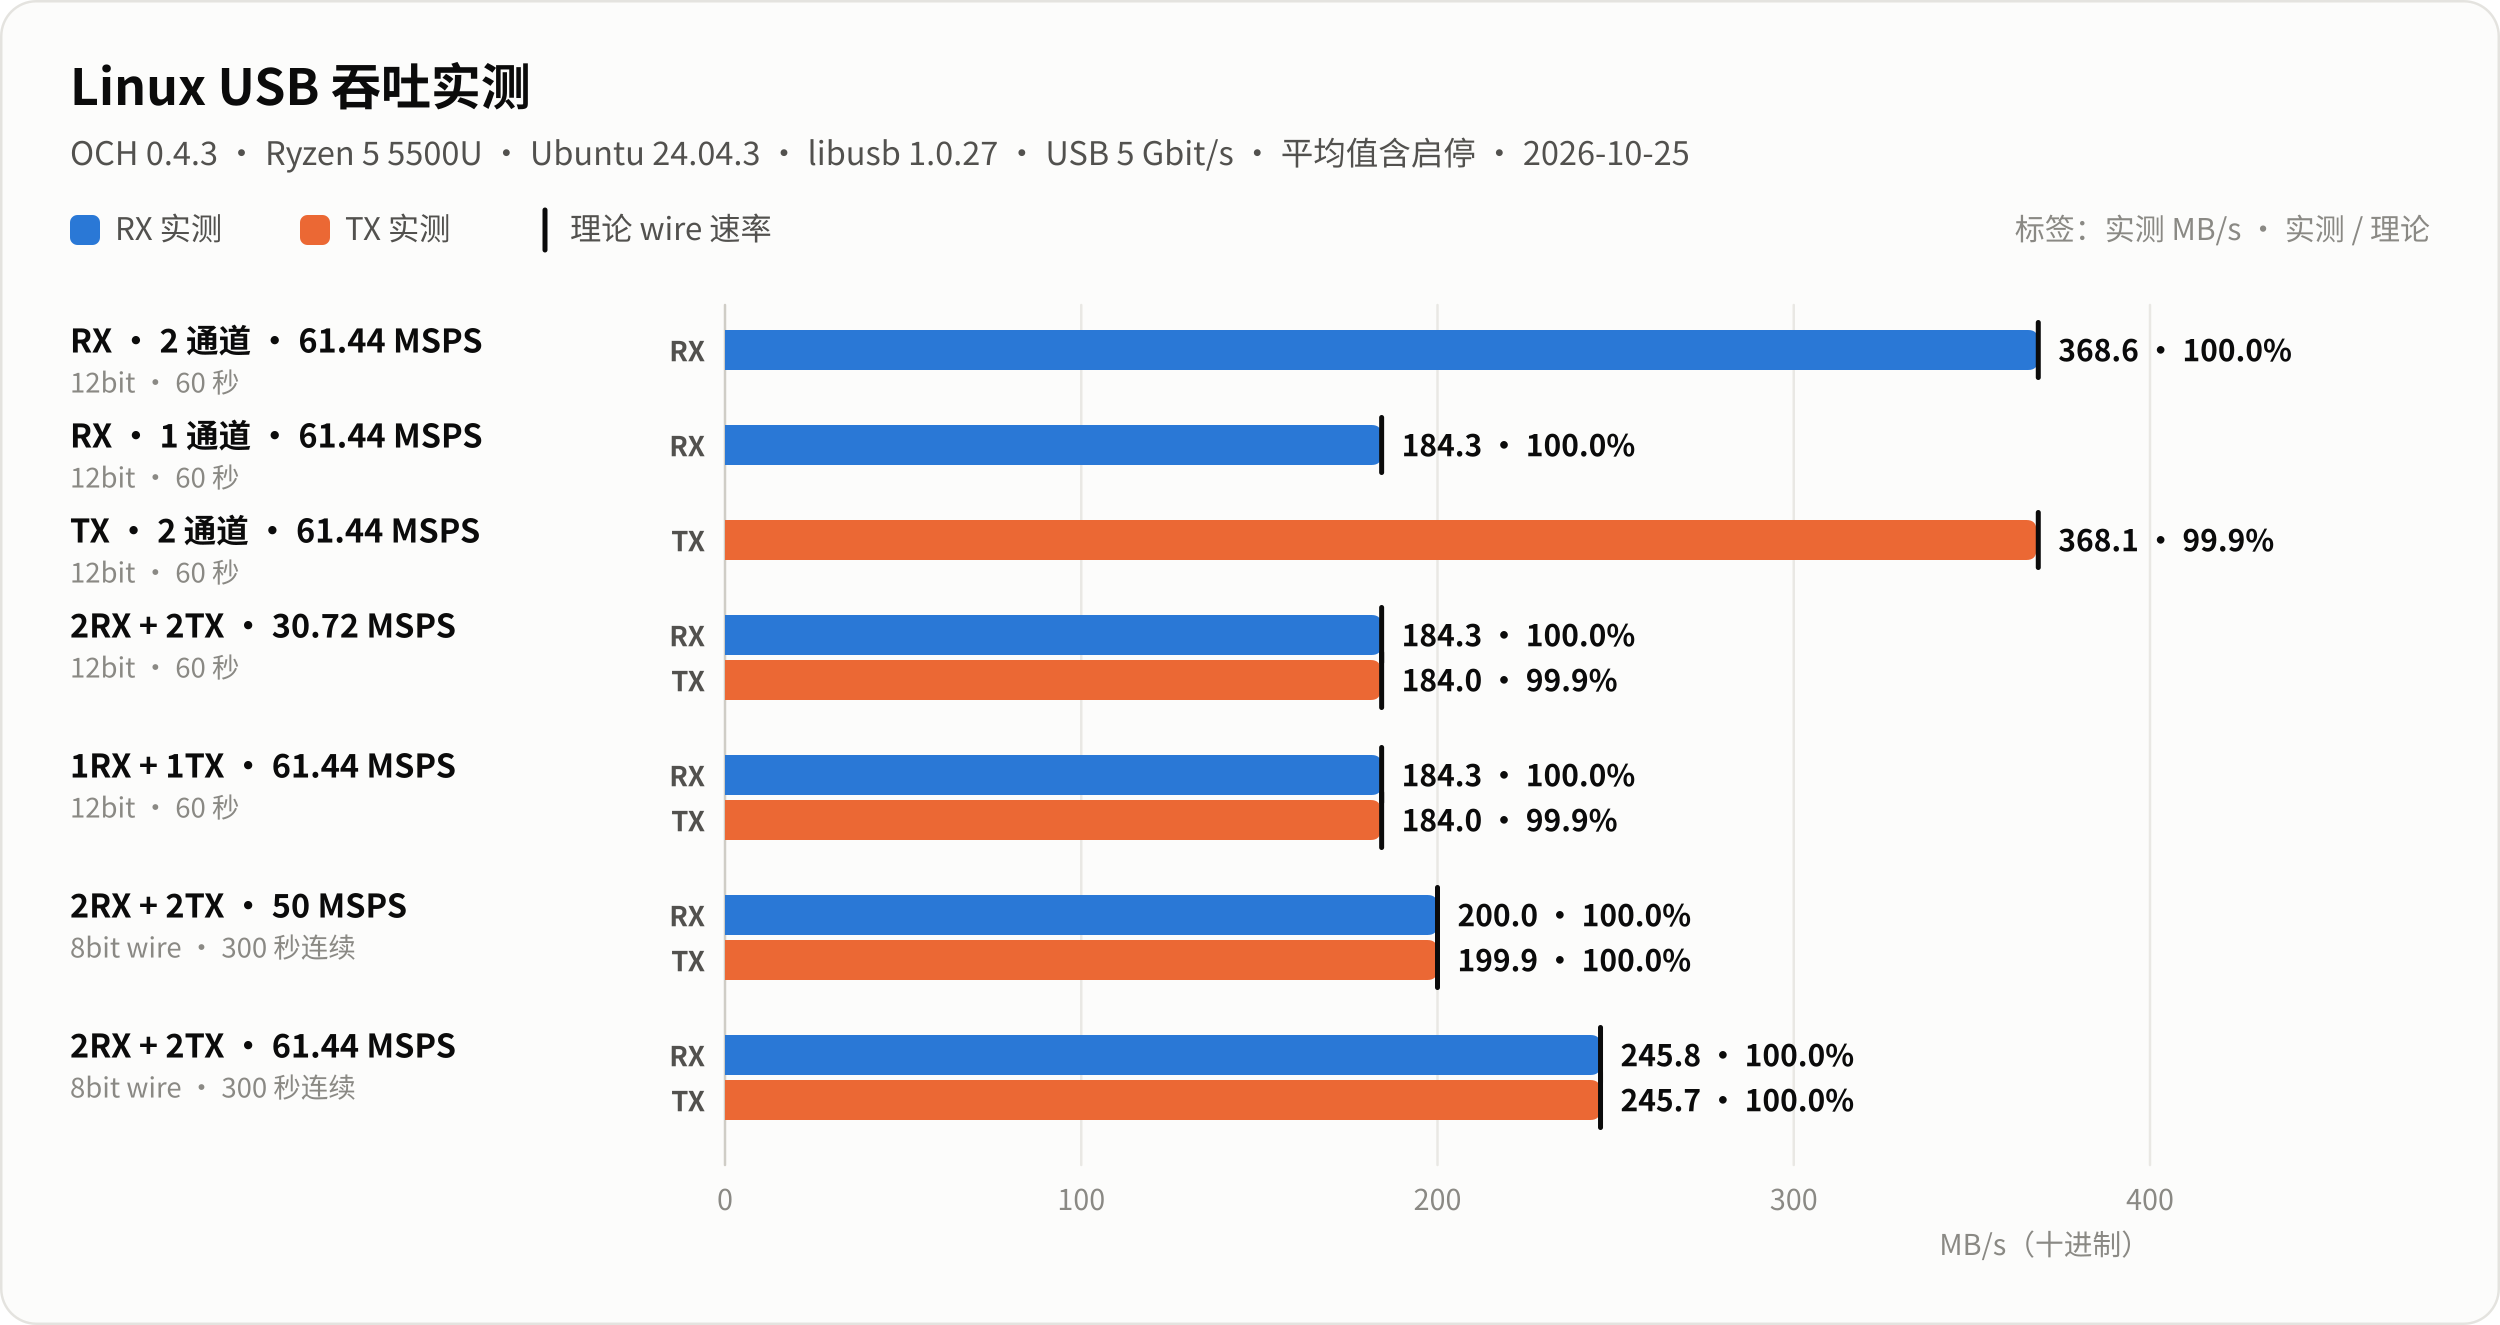
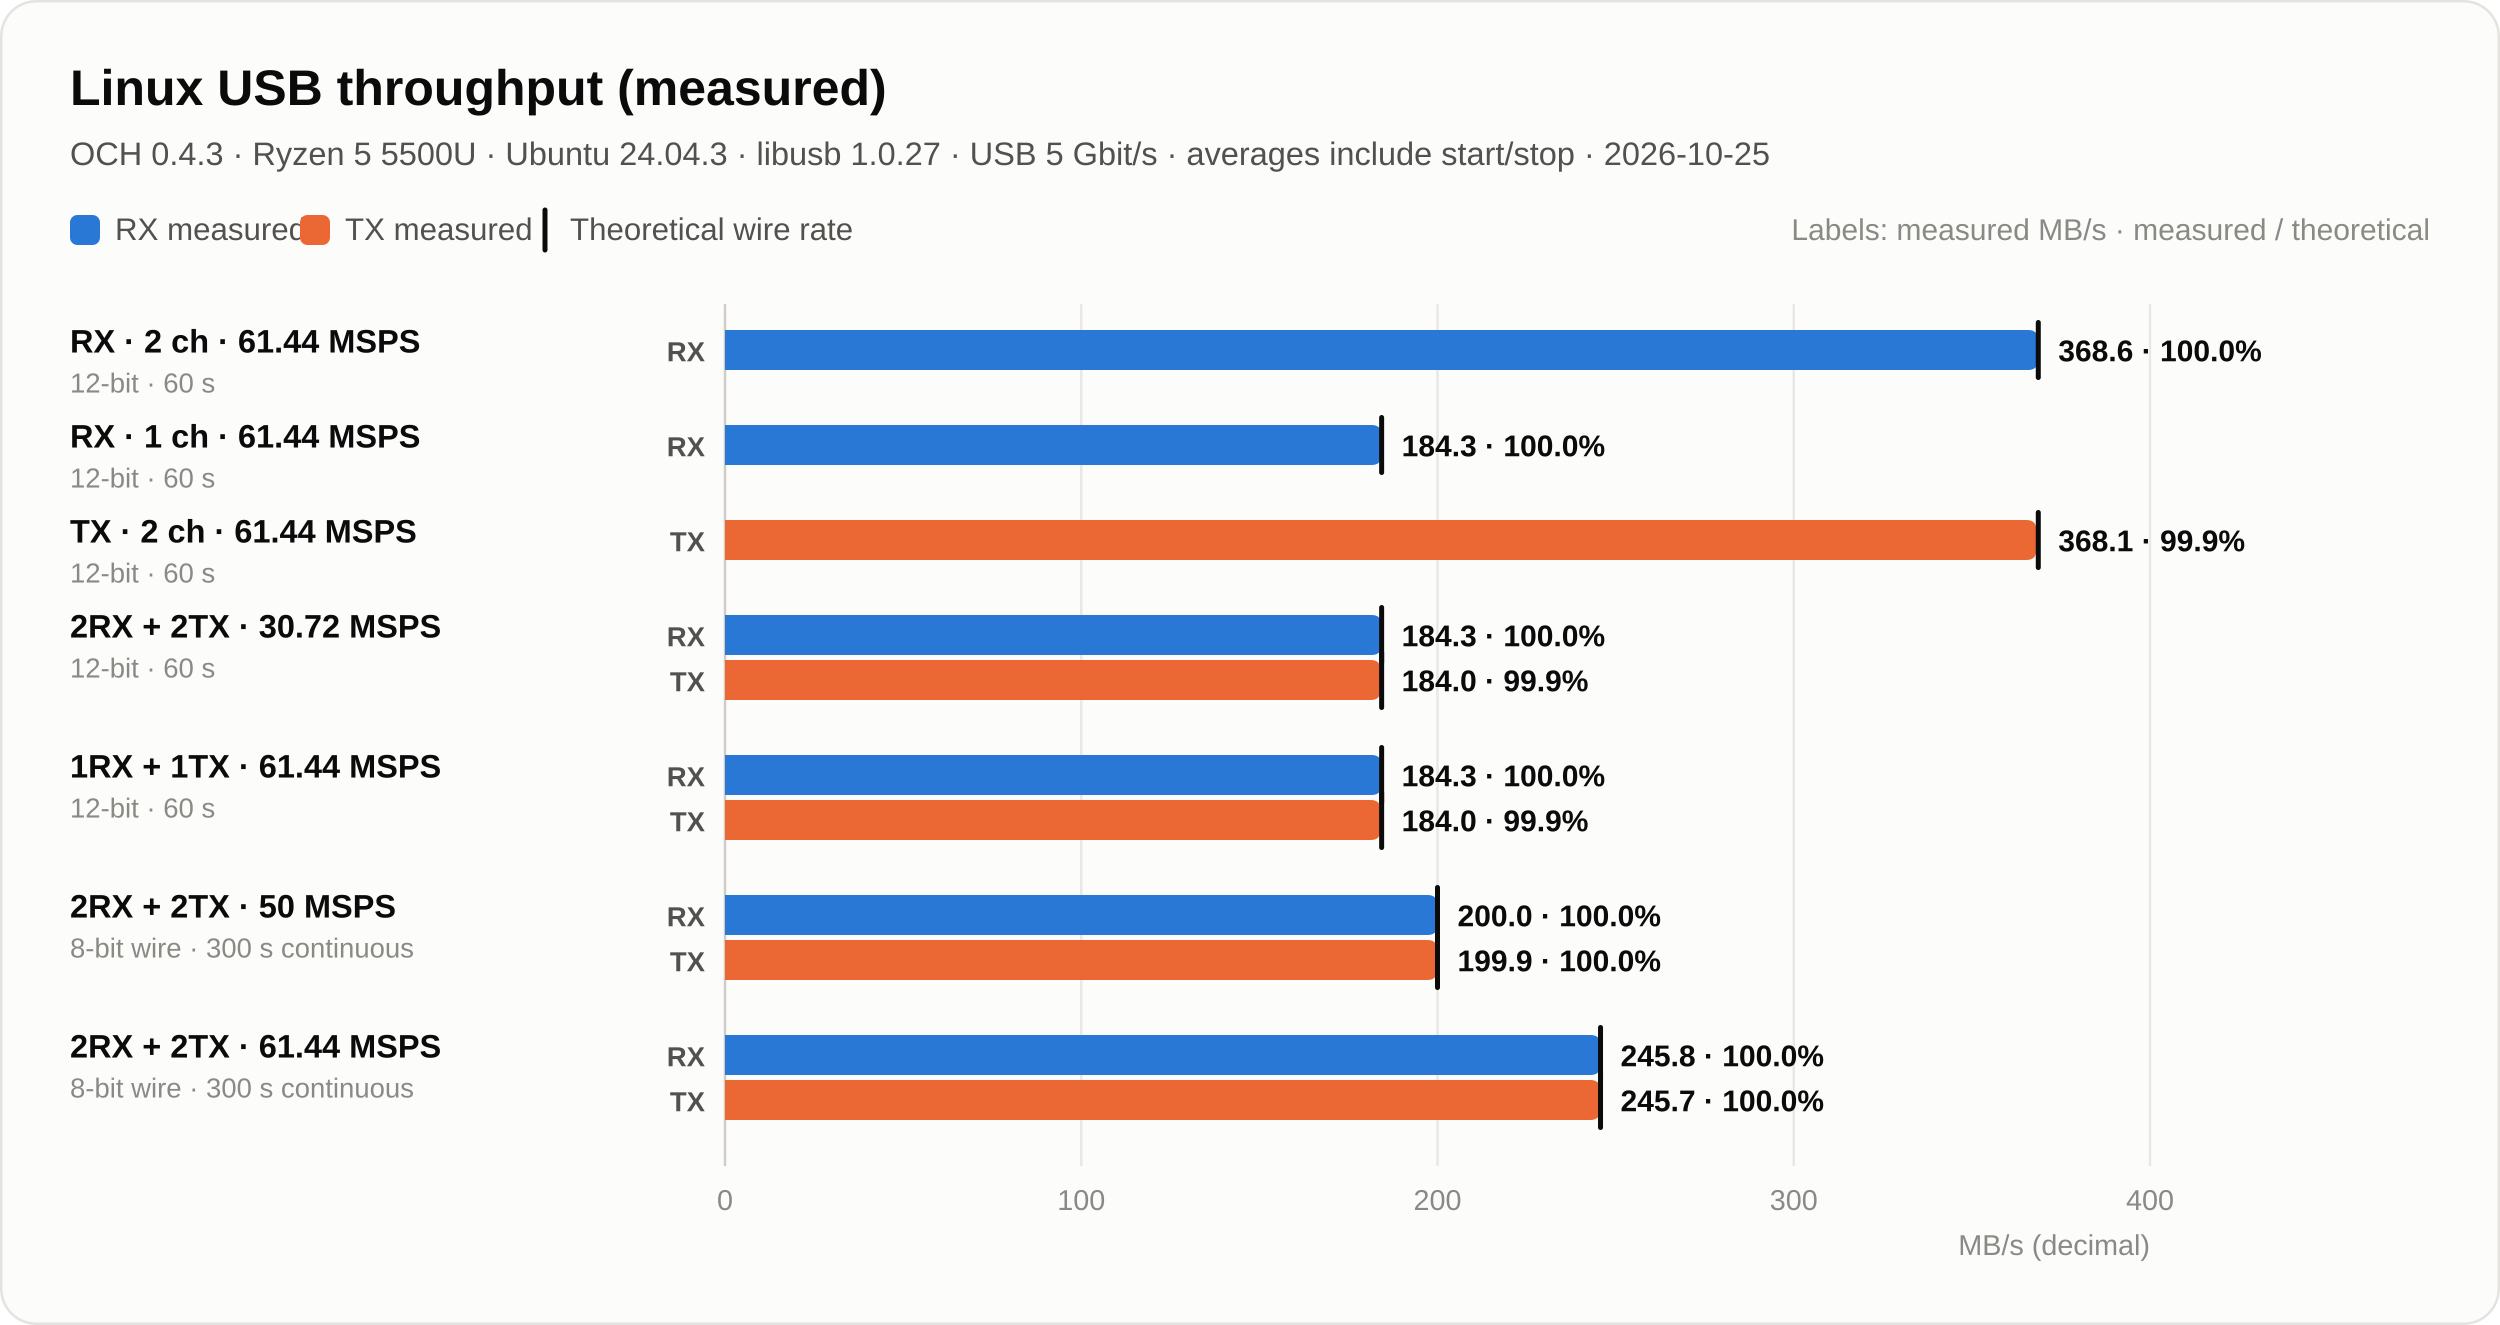
<svg xmlns="http://www.w3.org/2000/svg" width="1000" height="530" viewBox="0 0 1000 530" role="img" aria-labelledby="t d">
  <rect x="0.5" y="0.5" width="999" height="529" rx="14" fill="#fcfcfb" stroke="#e4e3df" />
-   <text x="28" y="42" font-family="'Segoe UI','Microsoft YaHei','PingFang SC','Noto Sans CJK SC','Noto Sans SC',sans-serif" font-size="20" font-weight="700" fill="#0b0b0b" text-anchor="start">Linux USB 吞吐实测</text>
-   <text x="28" y="66" font-family="'Segoe UI','Microsoft YaHei','PingFang SC','Noto Sans CJK SC','Noto Sans SC',sans-serif" font-size="13" font-weight="400" fill="#52514e" text-anchor="start">OCH 0.4.3 · Ryzen 5 5500U · Ubuntu 24.04.3 · libusb 1.0.27 · USB 5 Gbit/s · 平均值含启停 · 2026-10-25</text>
+   <text x="28" y="42" font-family="'Segoe UI','Helvetica Neue',Arial,sans-serif" font-size="20" font-weight="700" fill="#0b0b0b" text-anchor="start">Linux USB throughput (measured)</text>
+   <text x="28" y="66" font-family="'Segoe UI','Helvetica Neue',Arial,sans-serif" font-size="13" font-weight="400" fill="#52514e" text-anchor="start">OCH 0.4.3 · Ryzen 5 5500U · Ubuntu 24.04.3 · libusb 1.0.27 · USB 5 Gbit/s · averages include start/stop · 2026-10-25</text>
  <rect x="28" y="86" width="12" height="12" rx="3" fill="#2a78d6" />
-   <text x="46" y="96" font-family="'Segoe UI','Microsoft YaHei','PingFang SC','Noto Sans CJK SC','Noto Sans SC',sans-serif" font-size="12.5" font-weight="500" fill="#52514e" text-anchor="start">RX 实测</text>
+   <text x="46" y="96" font-family="'Segoe UI','Helvetica Neue',Arial,sans-serif" font-size="12.5" font-weight="500" fill="#52514e" text-anchor="start">RX measured</text>
  <rect x="120" y="86" width="12" height="12" rx="3" fill="#eb6834" />
-   <text x="138" y="96" font-family="'Segoe UI','Microsoft YaHei','PingFang SC','Noto Sans CJK SC','Noto Sans SC',sans-serif" font-size="12.5" font-weight="500" fill="#52514e" text-anchor="start">TX 实测</text>
+   <text x="138" y="96" font-family="'Segoe UI','Helvetica Neue',Arial,sans-serif" font-size="12.5" font-weight="500" fill="#52514e" text-anchor="start">TX measured</text>
  <line x1="218" y1="84" x2="218" y2="100" stroke="#0b0b0b" stroke-width="2" stroke-linecap="round" />
-   <text x="228" y="96" font-family="'Segoe UI','Microsoft YaHei','PingFang SC','Noto Sans CJK SC','Noto Sans SC',sans-serif" font-size="12.5" font-weight="500" fill="#52514e" text-anchor="start">理论 wire 速率</text>
-   <text x="972" y="96" font-family="'Segoe UI','Microsoft YaHei','PingFang SC','Noto Sans CJK SC','Noto Sans SC',sans-serif" font-size="12" font-weight="400" fill="#8a8984" text-anchor="end">标签：实测 MB/s · 实测 / 理论</text>
+   <text x="228" y="96" font-family="'Segoe UI','Helvetica Neue',Arial,sans-serif" font-size="12.5" font-weight="500" fill="#52514e" text-anchor="start">Theoretical wire rate</text>
+   <text x="972" y="96" font-family="'Segoe UI','Helvetica Neue',Arial,sans-serif" font-size="12" font-weight="400" fill="#8a8984" text-anchor="end">Labels: measured MB/s · measured / theoretical</text>
  <line x1="290.0" y1="122" x2="290.0" y2="466" stroke="#cfcdc6" stroke-width="1" stroke-linecap="round" />
-   <text x="290.0" y="484" font-family="'Segoe UI','Microsoft YaHei','PingFang SC','Noto Sans CJK SC','Noto Sans SC',sans-serif" font-size="11.5" font-weight="400" fill="#8a8984" text-anchor="middle">0</text>
+   <text x="290.0" y="484" font-family="'Segoe UI','Helvetica Neue',Arial,sans-serif" font-size="11.5" font-weight="400" fill="#8a8984" text-anchor="middle">0</text>
  <line x1="432.5" y1="122" x2="432.5" y2="466" stroke="#e9e8e4" stroke-width="1" stroke-linecap="round" />
-   <text x="432.5" y="484" font-family="'Segoe UI','Microsoft YaHei','PingFang SC','Noto Sans CJK SC','Noto Sans SC',sans-serif" font-size="11.5" font-weight="400" fill="#8a8984" text-anchor="middle">100</text>
+   <text x="432.5" y="484" font-family="'Segoe UI','Helvetica Neue',Arial,sans-serif" font-size="11.5" font-weight="400" fill="#8a8984" text-anchor="middle">100</text>
  <line x1="575.0" y1="122" x2="575.0" y2="466" stroke="#e9e8e4" stroke-width="1" stroke-linecap="round" />
-   <text x="575.0" y="484" font-family="'Segoe UI','Microsoft YaHei','PingFang SC','Noto Sans CJK SC','Noto Sans SC',sans-serif" font-size="11.5" font-weight="400" fill="#8a8984" text-anchor="middle">200</text>
+   <text x="575.0" y="484" font-family="'Segoe UI','Helvetica Neue',Arial,sans-serif" font-size="11.5" font-weight="400" fill="#8a8984" text-anchor="middle">200</text>
  <line x1="717.5" y1="122" x2="717.5" y2="466" stroke="#e9e8e4" stroke-width="1" stroke-linecap="round" />
-   <text x="717.5" y="484" font-family="'Segoe UI','Microsoft YaHei','PingFang SC','Noto Sans CJK SC','Noto Sans SC',sans-serif" font-size="11.5" font-weight="400" fill="#8a8984" text-anchor="middle">300</text>
+   <text x="717.5" y="484" font-family="'Segoe UI','Helvetica Neue',Arial,sans-serif" font-size="11.5" font-weight="400" fill="#8a8984" text-anchor="middle">300</text>
  <line x1="860.0" y1="122" x2="860.0" y2="466" stroke="#e9e8e4" stroke-width="1" stroke-linecap="round" />
-   <text x="860.0" y="484" font-family="'Segoe UI','Microsoft YaHei','PingFang SC','Noto Sans CJK SC','Noto Sans SC',sans-serif" font-size="11.5" font-weight="400" fill="#8a8984" text-anchor="middle">400</text>
-   <text x="860.0" y="502" font-family="'Segoe UI','Microsoft YaHei','PingFang SC','Noto Sans CJK SC','Noto Sans SC',sans-serif" font-size="11.5" font-weight="400" fill="#8a8984" text-anchor="end">MB/s（十进制）</text>
-   <text x="28" y="141" font-family="'Segoe UI','Microsoft YaHei','PingFang SC','Noto Sans CJK SC','Noto Sans SC',sans-serif" font-size="13" font-weight="600" fill="#0b0b0b" text-anchor="start">RX · 2 通道 · 61.44 MSPS</text>
-   <text x="28" y="157" font-family="'Segoe UI','Microsoft YaHei','PingFang SC','Noto Sans CJK SC','Noto Sans SC',sans-serif" font-size="11" font-weight="400" fill="#8a8984" text-anchor="start">12bit · 60 秒</text>
+   <text x="860.0" y="484" font-family="'Segoe UI','Helvetica Neue',Arial,sans-serif" font-size="11.5" font-weight="400" fill="#8a8984" text-anchor="middle">400</text>
+   <text x="860.0" y="502" font-family="'Segoe UI','Helvetica Neue',Arial,sans-serif" font-size="11.5" font-weight="400" fill="#8a8984" text-anchor="end">MB/s (decimal)</text>
+   <text x="28" y="141" font-family="'Segoe UI','Helvetica Neue',Arial,sans-serif" font-size="13" font-weight="600" fill="#0b0b0b" text-anchor="start">RX · 2 ch · 61.44 MSPS</text>
+   <text x="28" y="157" font-family="'Segoe UI','Helvetica Neue',Arial,sans-serif" font-size="11" font-weight="400" fill="#8a8984" text-anchor="start">12-bit · 60 s</text>
  <path d="M290,132 L811.219,132 Q815.219,132 815.219,136 L815.219,144 Q815.219,148 811.219,148 L290,148 Z" stroke="#2a78d6" stroke-width="0" fill="#2a78d6" stroke-linecap="round" stroke-linejoin="round" />
  <line x1="815.312" y1="129" x2="815.312" y2="151" stroke="#0b0b0b" stroke-width="2" stroke-linecap="round" />
-   <text x="823.312" y="144.5" font-family="'Segoe UI','Microsoft YaHei','PingFang SC','Noto Sans CJK SC','Noto Sans SC',sans-serif" font-size="12" font-weight="600" fill="#0b0b0b" text-anchor="start">368.6 · 100.0%</text>
-   <text x="282" y="144.5" font-family="'Segoe UI','Microsoft YaHei','PingFang SC','Noto Sans CJK SC','Noto Sans SC',sans-serif" font-size="11" font-weight="700" fill="#52514e" text-anchor="end">RX</text>
-   <text x="28" y="179" font-family="'Segoe UI','Microsoft YaHei','PingFang SC','Noto Sans CJK SC','Noto Sans SC',sans-serif" font-size="13" font-weight="600" fill="#0b0b0b" text-anchor="start">RX · 1 通道 · 61.44 MSPS</text>
-   <text x="28" y="195" font-family="'Segoe UI','Microsoft YaHei','PingFang SC','Noto Sans CJK SC','Noto Sans SC',sans-serif" font-size="11" font-weight="400" fill="#8a8984" text-anchor="start">12bit · 60 秒</text>
+   <text x="823.312" y="144.5" font-family="'Segoe UI','Helvetica Neue',Arial,sans-serif" font-size="12" font-weight="600" fill="#0b0b0b" text-anchor="start">368.6 · 100.0%</text>
+   <text x="282" y="144.5" font-family="'Segoe UI','Helvetica Neue',Arial,sans-serif" font-size="11" font-weight="700" fill="#52514e" text-anchor="end">RX</text>
+   <text x="28" y="179" font-family="'Segoe UI','Helvetica Neue',Arial,sans-serif" font-size="13" font-weight="600" fill="#0b0b0b" text-anchor="start">RX · 1 ch · 61.44 MSPS</text>
+   <text x="28" y="195" font-family="'Segoe UI','Helvetica Neue',Arial,sans-serif" font-size="11" font-weight="400" fill="#8a8984" text-anchor="start">12-bit · 60 s</text>
  <path d="M290,170 L548.61,170 Q552.61,170 552.61,174 L552.61,182 Q552.61,186 548.61,186 L290,186 Z" stroke="#2a78d6" stroke-width="0" fill="#2a78d6" stroke-linecap="round" stroke-linejoin="round" />
  <line x1="552.656" y1="167" x2="552.656" y2="189" stroke="#0b0b0b" stroke-width="2" stroke-linecap="round" />
-   <text x="560.656" y="182.5" font-family="'Segoe UI','Microsoft YaHei','PingFang SC','Noto Sans CJK SC','Noto Sans SC',sans-serif" font-size="12" font-weight="600" fill="#0b0b0b" text-anchor="start">184.3 · 100.0%</text>
-   <text x="282" y="182.5" font-family="'Segoe UI','Microsoft YaHei','PingFang SC','Noto Sans CJK SC','Noto Sans SC',sans-serif" font-size="11" font-weight="700" fill="#52514e" text-anchor="end">RX</text>
-   <text x="28" y="217" font-family="'Segoe UI','Microsoft YaHei','PingFang SC','Noto Sans CJK SC','Noto Sans SC',sans-serif" font-size="13" font-weight="600" fill="#0b0b0b" text-anchor="start">TX · 2 通道 · 61.44 MSPS</text>
-   <text x="28" y="233" font-family="'Segoe UI','Microsoft YaHei','PingFang SC','Noto Sans CJK SC','Noto Sans SC',sans-serif" font-size="11" font-weight="400" fill="#8a8984" text-anchor="start">12bit · 60 秒</text>
+   <text x="560.656" y="182.5" font-family="'Segoe UI','Helvetica Neue',Arial,sans-serif" font-size="12" font-weight="600" fill="#0b0b0b" text-anchor="start">184.3 · 100.0%</text>
+   <text x="282" y="182.5" font-family="'Segoe UI','Helvetica Neue',Arial,sans-serif" font-size="11" font-weight="700" fill="#52514e" text-anchor="end">RX</text>
+   <text x="28" y="217" font-family="'Segoe UI','Helvetica Neue',Arial,sans-serif" font-size="13" font-weight="600" fill="#0b0b0b" text-anchor="start">TX · 2 ch · 61.44 MSPS</text>
+   <text x="28" y="233" font-family="'Segoe UI','Helvetica Neue',Arial,sans-serif" font-size="11" font-weight="400" fill="#8a8984" text-anchor="start">12-bit · 60 s</text>
  <path d="M290,208 L810.545,208 Q814.545,208 814.545,212 L814.545,220 Q814.545,224 810.545,224 L290,224 Z" stroke="#eb6834" stroke-width="0" fill="#eb6834" stroke-linecap="round" stroke-linejoin="round" />
  <line x1="815.312" y1="205" x2="815.312" y2="227" stroke="#0b0b0b" stroke-width="2" stroke-linecap="round" />
-   <text x="823.312" y="220.5" font-family="'Segoe UI','Microsoft YaHei','PingFang SC','Noto Sans CJK SC','Noto Sans SC',sans-serif" font-size="12" font-weight="600" fill="#0b0b0b" text-anchor="start">368.1 · 99.9%</text>
-   <text x="282" y="220.5" font-family="'Segoe UI','Microsoft YaHei','PingFang SC','Noto Sans CJK SC','Noto Sans SC',sans-serif" font-size="11" font-weight="700" fill="#52514e" text-anchor="end">TX</text>
-   <text x="28" y="255" font-family="'Segoe UI','Microsoft YaHei','PingFang SC','Noto Sans CJK SC','Noto Sans SC',sans-serif" font-size="13" font-weight="600" fill="#0b0b0b" text-anchor="start">2RX + 2TX · 30.72 MSPS</text>
-   <text x="28" y="271" font-family="'Segoe UI','Microsoft YaHei','PingFang SC','Noto Sans CJK SC','Noto Sans SC',sans-serif" font-size="11" font-weight="400" fill="#8a8984" text-anchor="start">12bit · 60 秒</text>
+   <text x="823.312" y="220.5" font-family="'Segoe UI','Helvetica Neue',Arial,sans-serif" font-size="12" font-weight="600" fill="#0b0b0b" text-anchor="start">368.1 · 99.9%</text>
+   <text x="282" y="220.5" font-family="'Segoe UI','Helvetica Neue',Arial,sans-serif" font-size="11" font-weight="700" fill="#52514e" text-anchor="end">TX</text>
+   <text x="28" y="255" font-family="'Segoe UI','Helvetica Neue',Arial,sans-serif" font-size="13" font-weight="600" fill="#0b0b0b" text-anchor="start">2RX + 2TX · 30.72 MSPS</text>
+   <text x="28" y="271" font-family="'Segoe UI','Helvetica Neue',Arial,sans-serif" font-size="11" font-weight="400" fill="#8a8984" text-anchor="start">12-bit · 60 s</text>
  <path d="M290,246 L548.612,246 Q552.612,246 552.612,250 L552.612,258 Q552.612,262 548.612,262 L290,262 Z" stroke="#2a78d6" stroke-width="0" fill="#2a78d6" stroke-linecap="round" stroke-linejoin="round" />
  <line x1="552.656" y1="243" x2="552.656" y2="265" stroke="#0b0b0b" stroke-width="2" stroke-linecap="round" />
-   <text x="560.656" y="258.5" font-family="'Segoe UI','Microsoft YaHei','PingFang SC','Noto Sans CJK SC','Noto Sans SC',sans-serif" font-size="12" font-weight="600" fill="#0b0b0b" text-anchor="start">184.3 · 100.0%</text>
-   <text x="282" y="258.5" font-family="'Segoe UI','Microsoft YaHei','PingFang SC','Noto Sans CJK SC','Noto Sans SC',sans-serif" font-size="11" font-weight="700" fill="#52514e" text-anchor="end">RX</text>
+   <text x="560.656" y="258.5" font-family="'Segoe UI','Helvetica Neue',Arial,sans-serif" font-size="12" font-weight="600" fill="#0b0b0b" text-anchor="start">184.3 · 100.0%</text>
+   <text x="282" y="258.5" font-family="'Segoe UI','Helvetica Neue',Arial,sans-serif" font-size="11" font-weight="700" fill="#52514e" text-anchor="end">RX</text>
  <path d="M290,264 L548.267,264 Q552.267,264 552.267,268 L552.267,276 Q552.267,280 548.267,280 L290,280 Z" stroke="#eb6834" stroke-width="0" fill="#eb6834" stroke-linecap="round" stroke-linejoin="round" />
  <line x1="552.656" y1="261" x2="552.656" y2="283" stroke="#0b0b0b" stroke-width="2" stroke-linecap="round" />
-   <text x="560.656" y="276.5" font-family="'Segoe UI','Microsoft YaHei','PingFang SC','Noto Sans CJK SC','Noto Sans SC',sans-serif" font-size="12" font-weight="600" fill="#0b0b0b" text-anchor="start">184.0 · 99.9%</text>
-   <text x="282" y="276.5" font-family="'Segoe UI','Microsoft YaHei','PingFang SC','Noto Sans CJK SC','Noto Sans SC',sans-serif" font-size="11" font-weight="700" fill="#52514e" text-anchor="end">TX</text>
-   <text x="28" y="311" font-family="'Segoe UI','Microsoft YaHei','PingFang SC','Noto Sans CJK SC','Noto Sans SC',sans-serif" font-size="13" font-weight="600" fill="#0b0b0b" text-anchor="start">1RX + 1TX · 61.44 MSPS</text>
-   <text x="28" y="327" font-family="'Segoe UI','Microsoft YaHei','PingFang SC','Noto Sans CJK SC','Noto Sans SC',sans-serif" font-size="11" font-weight="400" fill="#8a8984" text-anchor="start">12bit · 60 秒</text>
+   <text x="560.656" y="276.5" font-family="'Segoe UI','Helvetica Neue',Arial,sans-serif" font-size="12" font-weight="600" fill="#0b0b0b" text-anchor="start">184.0 · 99.9%</text>
+   <text x="282" y="276.5" font-family="'Segoe UI','Helvetica Neue',Arial,sans-serif" font-size="11" font-weight="700" fill="#52514e" text-anchor="end">TX</text>
+   <text x="28" y="311" font-family="'Segoe UI','Helvetica Neue',Arial,sans-serif" font-size="13" font-weight="600" fill="#0b0b0b" text-anchor="start">1RX + 1TX · 61.44 MSPS</text>
+   <text x="28" y="327" font-family="'Segoe UI','Helvetica Neue',Arial,sans-serif" font-size="11" font-weight="400" fill="#8a8984" text-anchor="start">12-bit · 60 s</text>
  <path d="M290,302 L548.613,302 Q552.613,302 552.613,306 L552.613,314 Q552.613,318 548.613,318 L290,318 Z" stroke="#2a78d6" stroke-width="0" fill="#2a78d6" stroke-linecap="round" stroke-linejoin="round" />
  <line x1="552.656" y1="299" x2="552.656" y2="321" stroke="#0b0b0b" stroke-width="2" stroke-linecap="round" />
-   <text x="560.656" y="314.5" font-family="'Segoe UI','Microsoft YaHei','PingFang SC','Noto Sans CJK SC','Noto Sans SC',sans-serif" font-size="12" font-weight="600" fill="#0b0b0b" text-anchor="start">184.3 · 100.0%</text>
-   <text x="282" y="314.5" font-family="'Segoe UI','Microsoft YaHei','PingFang SC','Noto Sans CJK SC','Noto Sans SC',sans-serif" font-size="11" font-weight="700" fill="#52514e" text-anchor="end">RX</text>
+   <text x="560.656" y="314.5" font-family="'Segoe UI','Helvetica Neue',Arial,sans-serif" font-size="12" font-weight="600" fill="#0b0b0b" text-anchor="start">184.3 · 100.0%</text>
+   <text x="282" y="314.5" font-family="'Segoe UI','Helvetica Neue',Arial,sans-serif" font-size="11" font-weight="700" fill="#52514e" text-anchor="end">RX</text>
  <path d="M290,320 L548.27,320 Q552.27,320 552.27,324 L552.27,332 Q552.27,336 548.27,336 L290,336 Z" stroke="#eb6834" stroke-width="0" fill="#eb6834" stroke-linecap="round" stroke-linejoin="round" />
  <line x1="552.656" y1="317" x2="552.656" y2="339" stroke="#0b0b0b" stroke-width="2" stroke-linecap="round" />
-   <text x="560.656" y="332.5" font-family="'Segoe UI','Microsoft YaHei','PingFang SC','Noto Sans CJK SC','Noto Sans SC',sans-serif" font-size="12" font-weight="600" fill="#0b0b0b" text-anchor="start">184.0 · 99.9%</text>
-   <text x="282" y="332.5" font-family="'Segoe UI','Microsoft YaHei','PingFang SC','Noto Sans CJK SC','Noto Sans SC',sans-serif" font-size="11" font-weight="700" fill="#52514e" text-anchor="end">TX</text>
-   <text x="28" y="367" font-family="'Segoe UI','Microsoft YaHei','PingFang SC','Noto Sans CJK SC','Noto Sans SC',sans-serif" font-size="13" font-weight="600" fill="#0b0b0b" text-anchor="start">2RX + 2TX · 50 MSPS</text>
-   <text x="28" y="383" font-family="'Segoe UI','Microsoft YaHei','PingFang SC','Noto Sans CJK SC','Noto Sans SC',sans-serif" font-size="11" font-weight="400" fill="#8a8984" text-anchor="start">8bit wire · 300 秒连续</text>
+   <text x="560.656" y="332.5" font-family="'Segoe UI','Helvetica Neue',Arial,sans-serif" font-size="12" font-weight="600" fill="#0b0b0b" text-anchor="start">184.0 · 99.9%</text>
+   <text x="282" y="332.5" font-family="'Segoe UI','Helvetica Neue',Arial,sans-serif" font-size="11" font-weight="700" fill="#52514e" text-anchor="end">TX</text>
+   <text x="28" y="367" font-family="'Segoe UI','Helvetica Neue',Arial,sans-serif" font-size="13" font-weight="600" fill="#0b0b0b" text-anchor="start">2RX + 2TX · 50 MSPS</text>
+   <text x="28" y="383" font-family="'Segoe UI','Helvetica Neue',Arial,sans-serif" font-size="11" font-weight="400" fill="#8a8984" text-anchor="start">8-bit wire · 300 s continuous</text>
  <path d="M290,358 L570.999,358 Q574.999,358 574.999,362 L574.999,370 Q574.999,374 570.999,374 L290,374 Z" stroke="#2a78d6" stroke-width="0" fill="#2a78d6" stroke-linecap="round" stroke-linejoin="round" />
  <line x1="575.000" y1="355" x2="575.000" y2="377" stroke="#0b0b0b" stroke-width="2" stroke-linecap="round" />
-   <text x="583.000" y="370.5" font-family="'Segoe UI','Microsoft YaHei','PingFang SC','Noto Sans CJK SC','Noto Sans SC',sans-serif" font-size="12" font-weight="600" fill="#0b0b0b" text-anchor="start">200.0 · 100.0%</text>
-   <text x="282" y="370.5" font-family="'Segoe UI','Microsoft YaHei','PingFang SC','Noto Sans CJK SC','Noto Sans SC',sans-serif" font-size="11" font-weight="700" fill="#52514e" text-anchor="end">RX</text>
+   <text x="583.000" y="370.5" font-family="'Segoe UI','Helvetica Neue',Arial,sans-serif" font-size="12" font-weight="600" fill="#0b0b0b" text-anchor="start">200.0 · 100.0%</text>
+   <text x="282" y="370.5" font-family="'Segoe UI','Helvetica Neue',Arial,sans-serif" font-size="11" font-weight="700" fill="#52514e" text-anchor="end">RX</text>
  <path d="M290,376 L570.924,376 Q574.924,376 574.924,380 L574.924,388 Q574.924,392 570.924,392 L290,392 Z" stroke="#eb6834" stroke-width="0" fill="#eb6834" stroke-linecap="round" stroke-linejoin="round" />
  <line x1="575.000" y1="373" x2="575.000" y2="395" stroke="#0b0b0b" stroke-width="2" stroke-linecap="round" />
-   <text x="583.000" y="388.5" font-family="'Segoe UI','Microsoft YaHei','PingFang SC','Noto Sans CJK SC','Noto Sans SC',sans-serif" font-size="12" font-weight="600" fill="#0b0b0b" text-anchor="start">199.9 · 100.0%</text>
-   <text x="282" y="388.5" font-family="'Segoe UI','Microsoft YaHei','PingFang SC','Noto Sans CJK SC','Noto Sans SC',sans-serif" font-size="11" font-weight="700" fill="#52514e" text-anchor="end">TX</text>
-   <text x="28" y="423" font-family="'Segoe UI','Microsoft YaHei','PingFang SC','Noto Sans CJK SC','Noto Sans SC',sans-serif" font-size="13" font-weight="600" fill="#0b0b0b" text-anchor="start">2RX + 2TX · 61.44 MSPS</text>
-   <text x="28" y="439" font-family="'Segoe UI','Microsoft YaHei','PingFang SC','Noto Sans CJK SC','Noto Sans SC',sans-serif" font-size="11" font-weight="400" fill="#8a8984" text-anchor="start">8bit wire · 300 秒连续</text>
+   <text x="583.000" y="388.5" font-family="'Segoe UI','Helvetica Neue',Arial,sans-serif" font-size="12" font-weight="600" fill="#0b0b0b" text-anchor="start">199.9 · 100.0%</text>
+   <text x="282" y="388.5" font-family="'Segoe UI','Helvetica Neue',Arial,sans-serif" font-size="11" font-weight="700" fill="#52514e" text-anchor="end">TX</text>
+   <text x="28" y="423" font-family="'Segoe UI','Helvetica Neue',Arial,sans-serif" font-size="13" font-weight="600" fill="#0b0b0b" text-anchor="start">2RX + 2TX · 61.44 MSPS</text>
+   <text x="28" y="439" font-family="'Segoe UI','Helvetica Neue',Arial,sans-serif" font-size="11" font-weight="400" fill="#8a8984" text-anchor="start">8-bit wire · 300 s continuous</text>
  <path d="M290,414 L636.204,414 Q640.204,414 640.204,418 L640.204,426 Q640.204,430 636.204,430 L290,430 Z" stroke="#2a78d6" stroke-width="0" fill="#2a78d6" stroke-linecap="round" stroke-linejoin="round" />
  <line x1="640.208" y1="411" x2="640.208" y2="433" stroke="#0b0b0b" stroke-width="2" stroke-linecap="round" />
-   <text x="648.208" y="426.5" font-family="'Segoe UI','Microsoft YaHei','PingFang SC','Noto Sans CJK SC','Noto Sans SC',sans-serif" font-size="12" font-weight="600" fill="#0b0b0b" text-anchor="start">245.8 · 100.0%</text>
-   <text x="282" y="426.5" font-family="'Segoe UI','Microsoft YaHei','PingFang SC','Noto Sans CJK SC','Noto Sans SC',sans-serif" font-size="11" font-weight="700" fill="#52514e" text-anchor="end">RX</text>
+   <text x="648.208" y="426.5" font-family="'Segoe UI','Helvetica Neue',Arial,sans-serif" font-size="12" font-weight="600" fill="#0b0b0b" text-anchor="start">245.8 · 100.0%</text>
+   <text x="282" y="426.5" font-family="'Segoe UI','Helvetica Neue',Arial,sans-serif" font-size="11" font-weight="700" fill="#52514e" text-anchor="end">RX</text>
  <path d="M290,432 L636.111,432 Q640.111,432 640.111,436 L640.111,444 Q640.111,448 636.111,448 L290,448 Z" stroke="#eb6834" stroke-width="0" fill="#eb6834" stroke-linecap="round" stroke-linejoin="round" />
  <line x1="640.208" y1="429" x2="640.208" y2="451" stroke="#0b0b0b" stroke-width="2" stroke-linecap="round" />
-   <text x="648.208" y="444.5" font-family="'Segoe UI','Microsoft YaHei','PingFang SC','Noto Sans CJK SC','Noto Sans SC',sans-serif" font-size="12" font-weight="600" fill="#0b0b0b" text-anchor="start">245.7 · 100.0%</text>
-   <text x="282" y="444.5" font-family="'Segoe UI','Microsoft YaHei','PingFang SC','Noto Sans CJK SC','Noto Sans SC',sans-serif" font-size="11" font-weight="700" fill="#52514e" text-anchor="end">TX</text>
+   <text x="648.208" y="444.5" font-family="'Segoe UI','Helvetica Neue',Arial,sans-serif" font-size="12" font-weight="600" fill="#0b0b0b" text-anchor="start">245.7 · 100.0%</text>
+   <text x="282" y="444.5" font-family="'Segoe UI','Helvetica Neue',Arial,sans-serif" font-size="11" font-weight="700" fill="#52514e" text-anchor="end">TX</text>
</svg>
